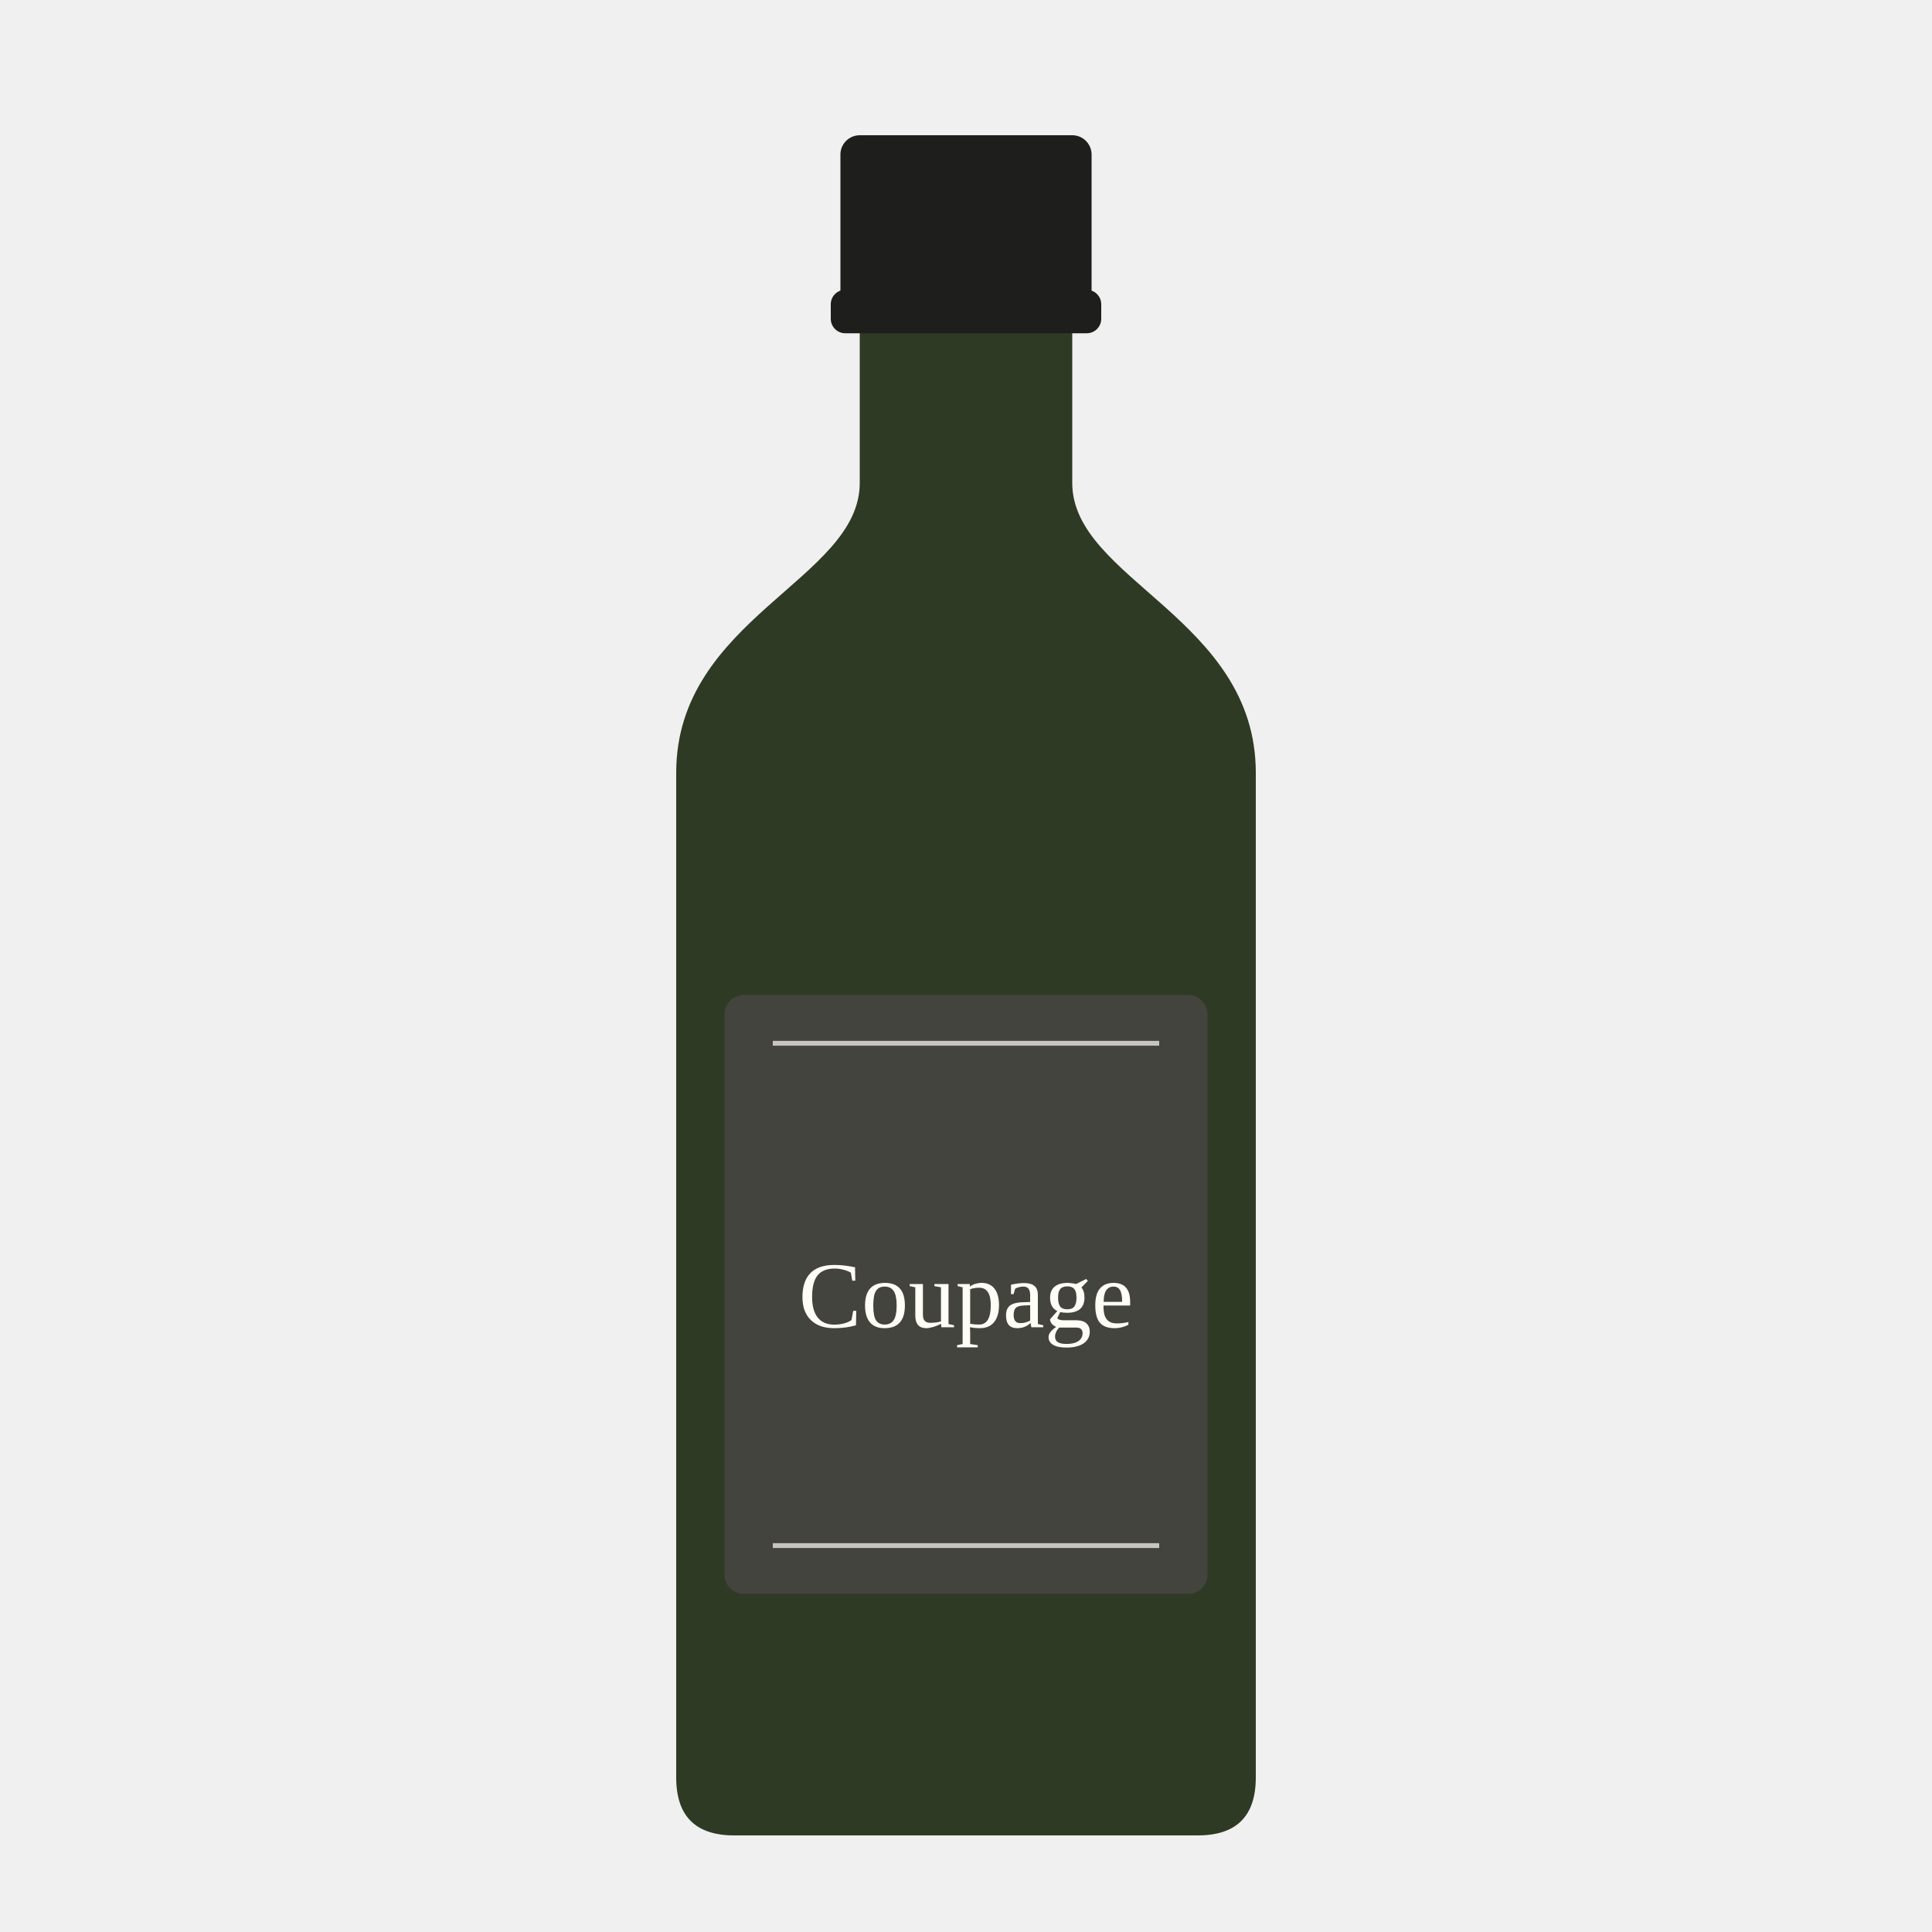
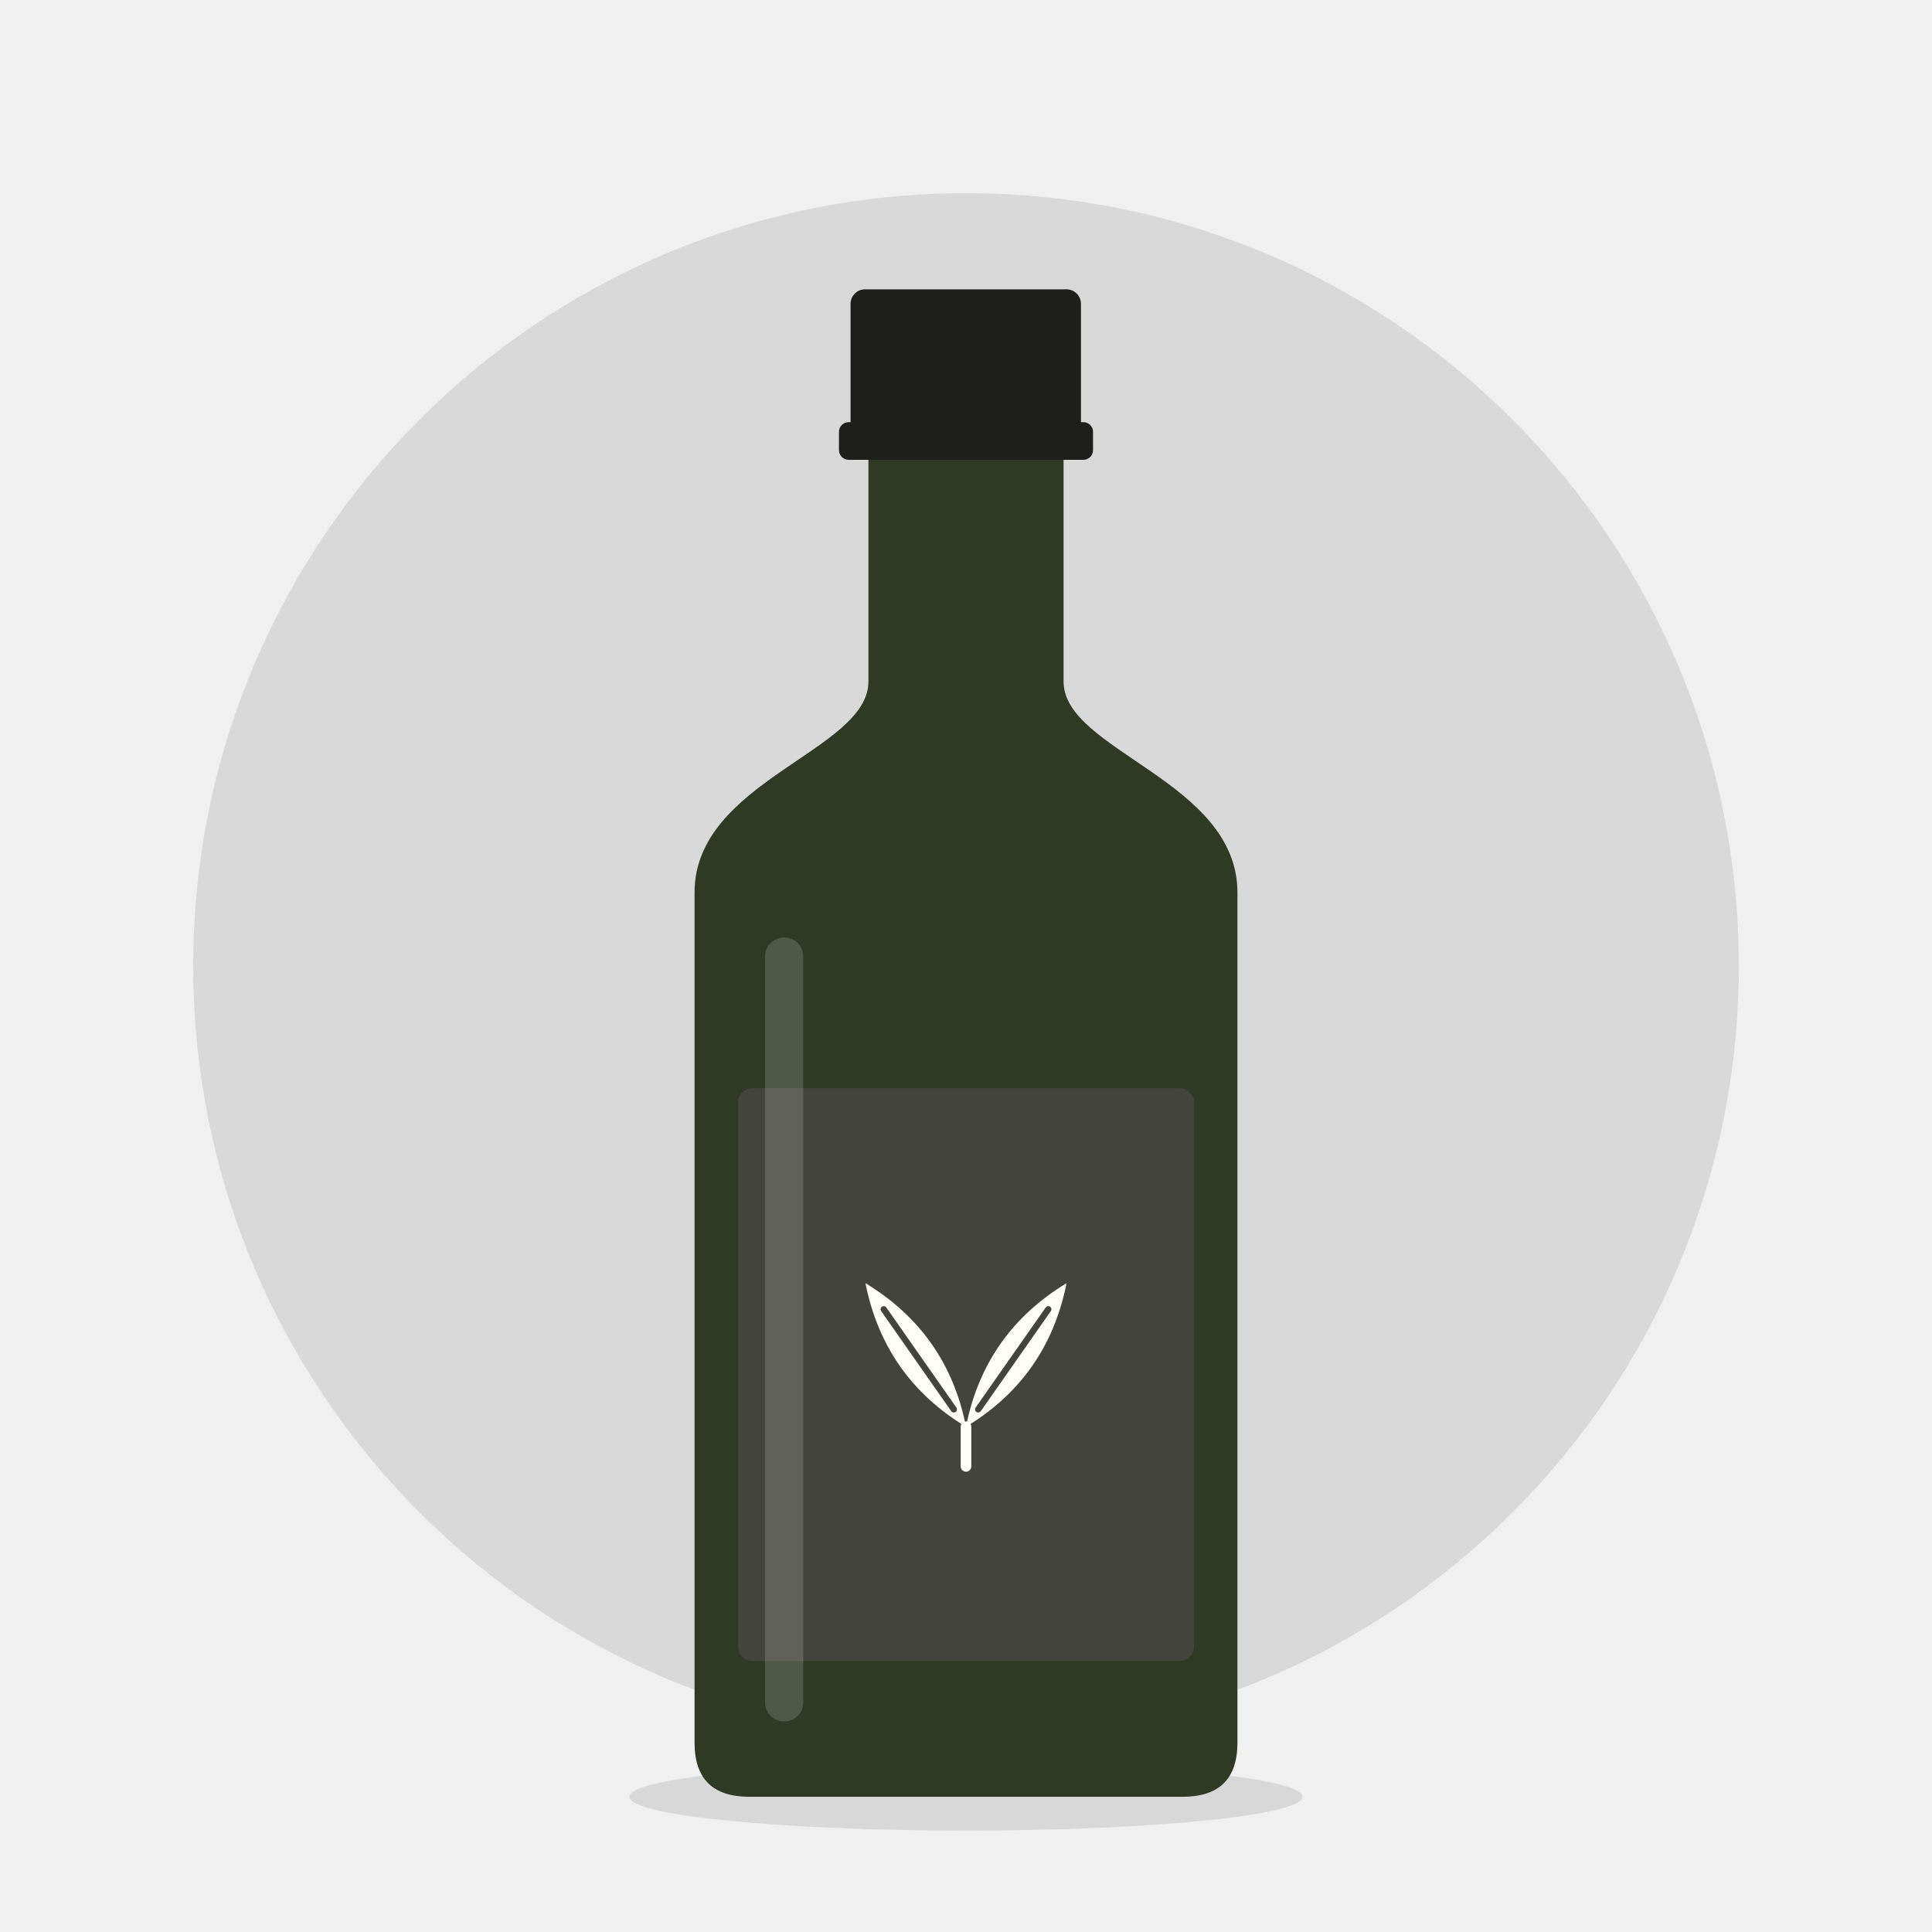
<svg xmlns="http://www.w3.org/2000/svg" viewBox="0 0 400 400" width="400" height="400" role="img">
-   <path d="M178 66 L178 100 C178 120 140 128 140 160 L140 368 Q140 380 152 380 L248 380 Q260 380 260 368 L260 160 C260 128 222 120 222 100 L222 66 Z" fill="#2E3A24" />
-   <rect x="172" y="60" width="56" height="9" rx="3" fill="#1E1E1C" />
-   <rect x="174" y="28" width="52" height="36" rx="4" fill="#1E1E1C" />
-   <rect x="150" y="206" width="100" height="124" rx="4" fill="#44443E" />
-   <line x1="160" y1="216" x2="240" y2="216" stroke="#FFFDF5" stroke-width="1" stroke-opacity="0.7" />
-   <line x1="160" y1="320" x2="240" y2="320" stroke="#FFFDF5" stroke-width="1" stroke-opacity="0.7" />
-   <text x="200" y="274.8" text-anchor="middle" font-family="Georgia, 'Times New Roman', serif" font-size="19.5" fill="#FFFDF5">Coupage</text>
+   <circle cx="200" cy="200" r="160" fill="#44443E" fill-opacity="0.13" />
+   <ellipse cx="200" cy="372" rx="69.7" ry="7" fill="#000000" fill-opacity="0.1" />
+   <path d="M179.8 91.1 L179.8 141.1 C179.8 155.5 143.8 161.6 143.8 184.8 L143.8 360.8 Q143.8 372 155.1 372 L244.9 372 Q256.2 372 256.2 360.8 L256.2 184.8 C256.2 161.6 220.2 155.5 220.2 141.1 L220.2 91.1 Z" fill="#2E3A24" />
+   <rect x="176.1" y="59.9" width="47.7" height="31.2" rx="3" fill="#1E1E1C" />
+   <rect x="173.7" y="87.4" width="52.6" height="7.8" rx="2" fill="#1E1E1C" />
+   <rect x="152.8" y="225.3" width="94.4" height="118.6" rx="3" fill="#44443E" />
+   <g transform="translate(200 295.4)">
+     <g transform="rotate(-55)">
+       <path d="M0 0 Q18.1 -8 36.3 0 Q18.1 8 0 0 Z" fill="#FFFDF5" />
+       <line x1="4.4" y1="0" x2="29.7" y2="0" stroke="#44443E" stroke-width="1.3" stroke-linecap="round" />
+     </g>
+     <g transform="rotate(-125)">
+       <path d="M0 0 Q18.1 -8 36.3 0 Q18.1 8 0 0 Z" fill="#FFFDF5" />
+       <line x1="4.4" y1="0" x2="29.7" y2="0" stroke="#44443E" stroke-width="1.3" stroke-linecap="round" />
+     </g>
+     <line x1="0" y1="0" x2="0" y2="8.2" stroke="#FFFDF5" stroke-width="2.2" stroke-linecap="round" />
+   </g>
+   <rect x="158.4" y="194.1" width="7.9" height="162.3" rx="3.9" fill="#FFFFFF" fill-opacity="0.16" />
</svg>
